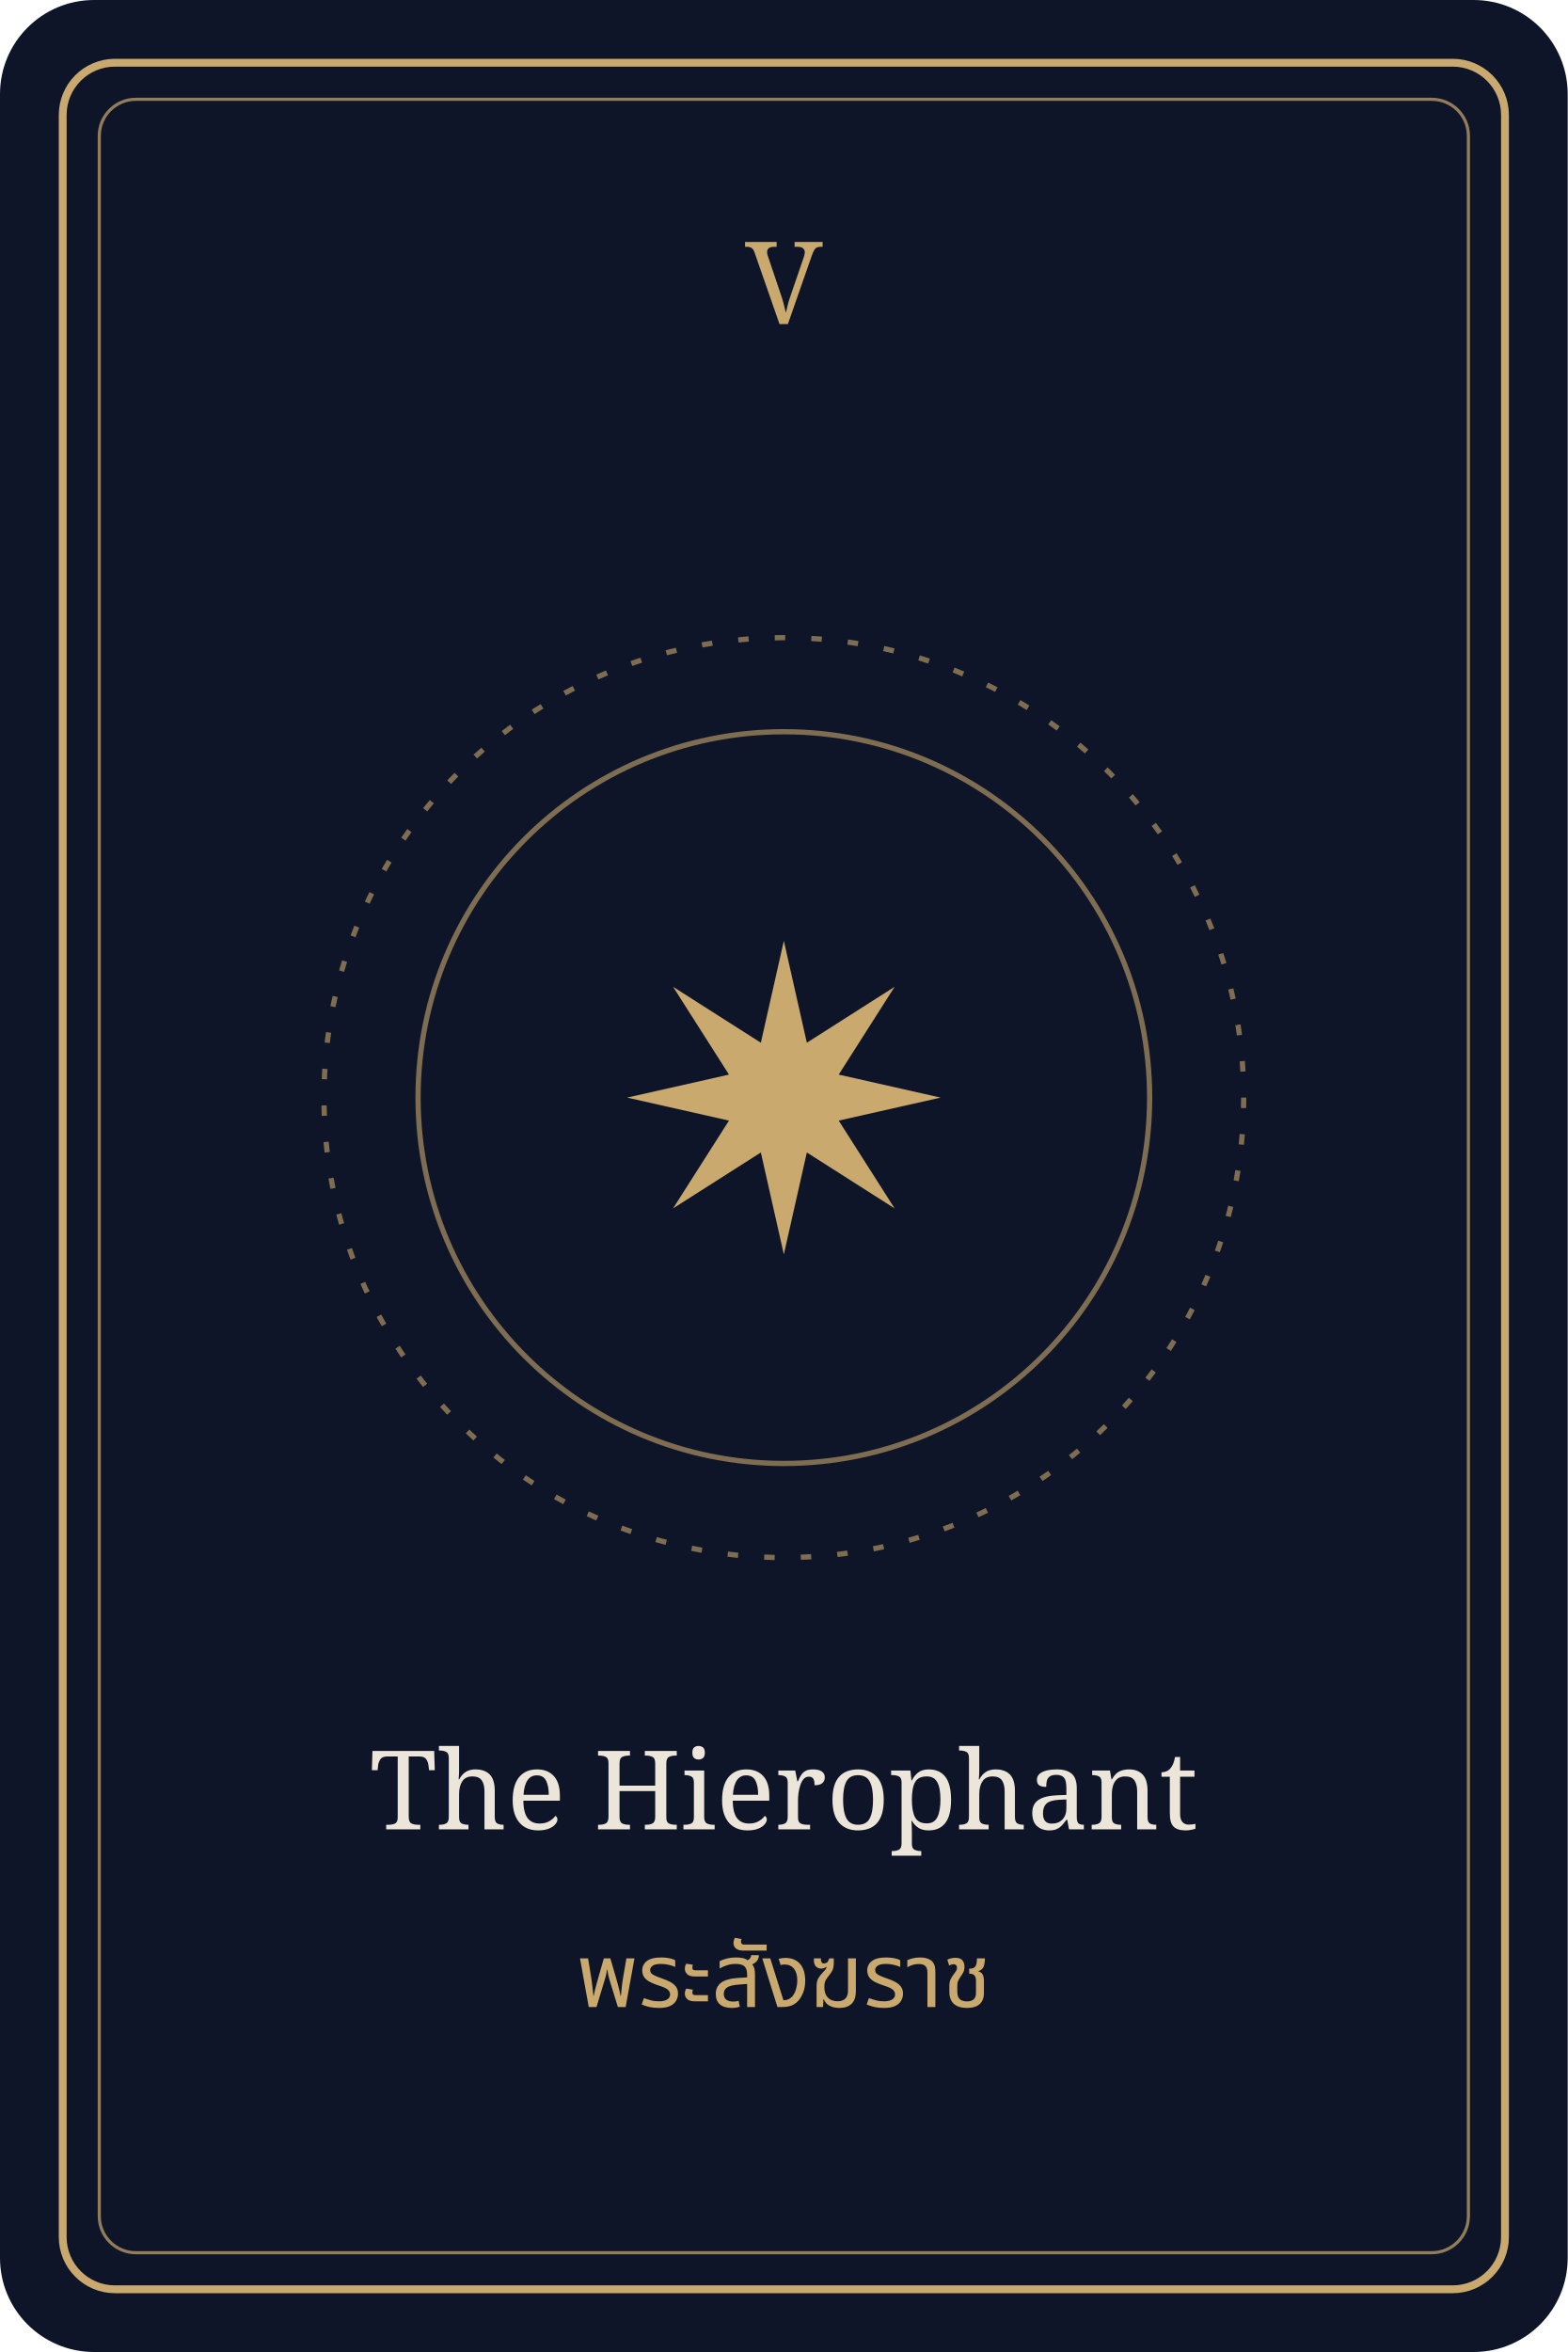
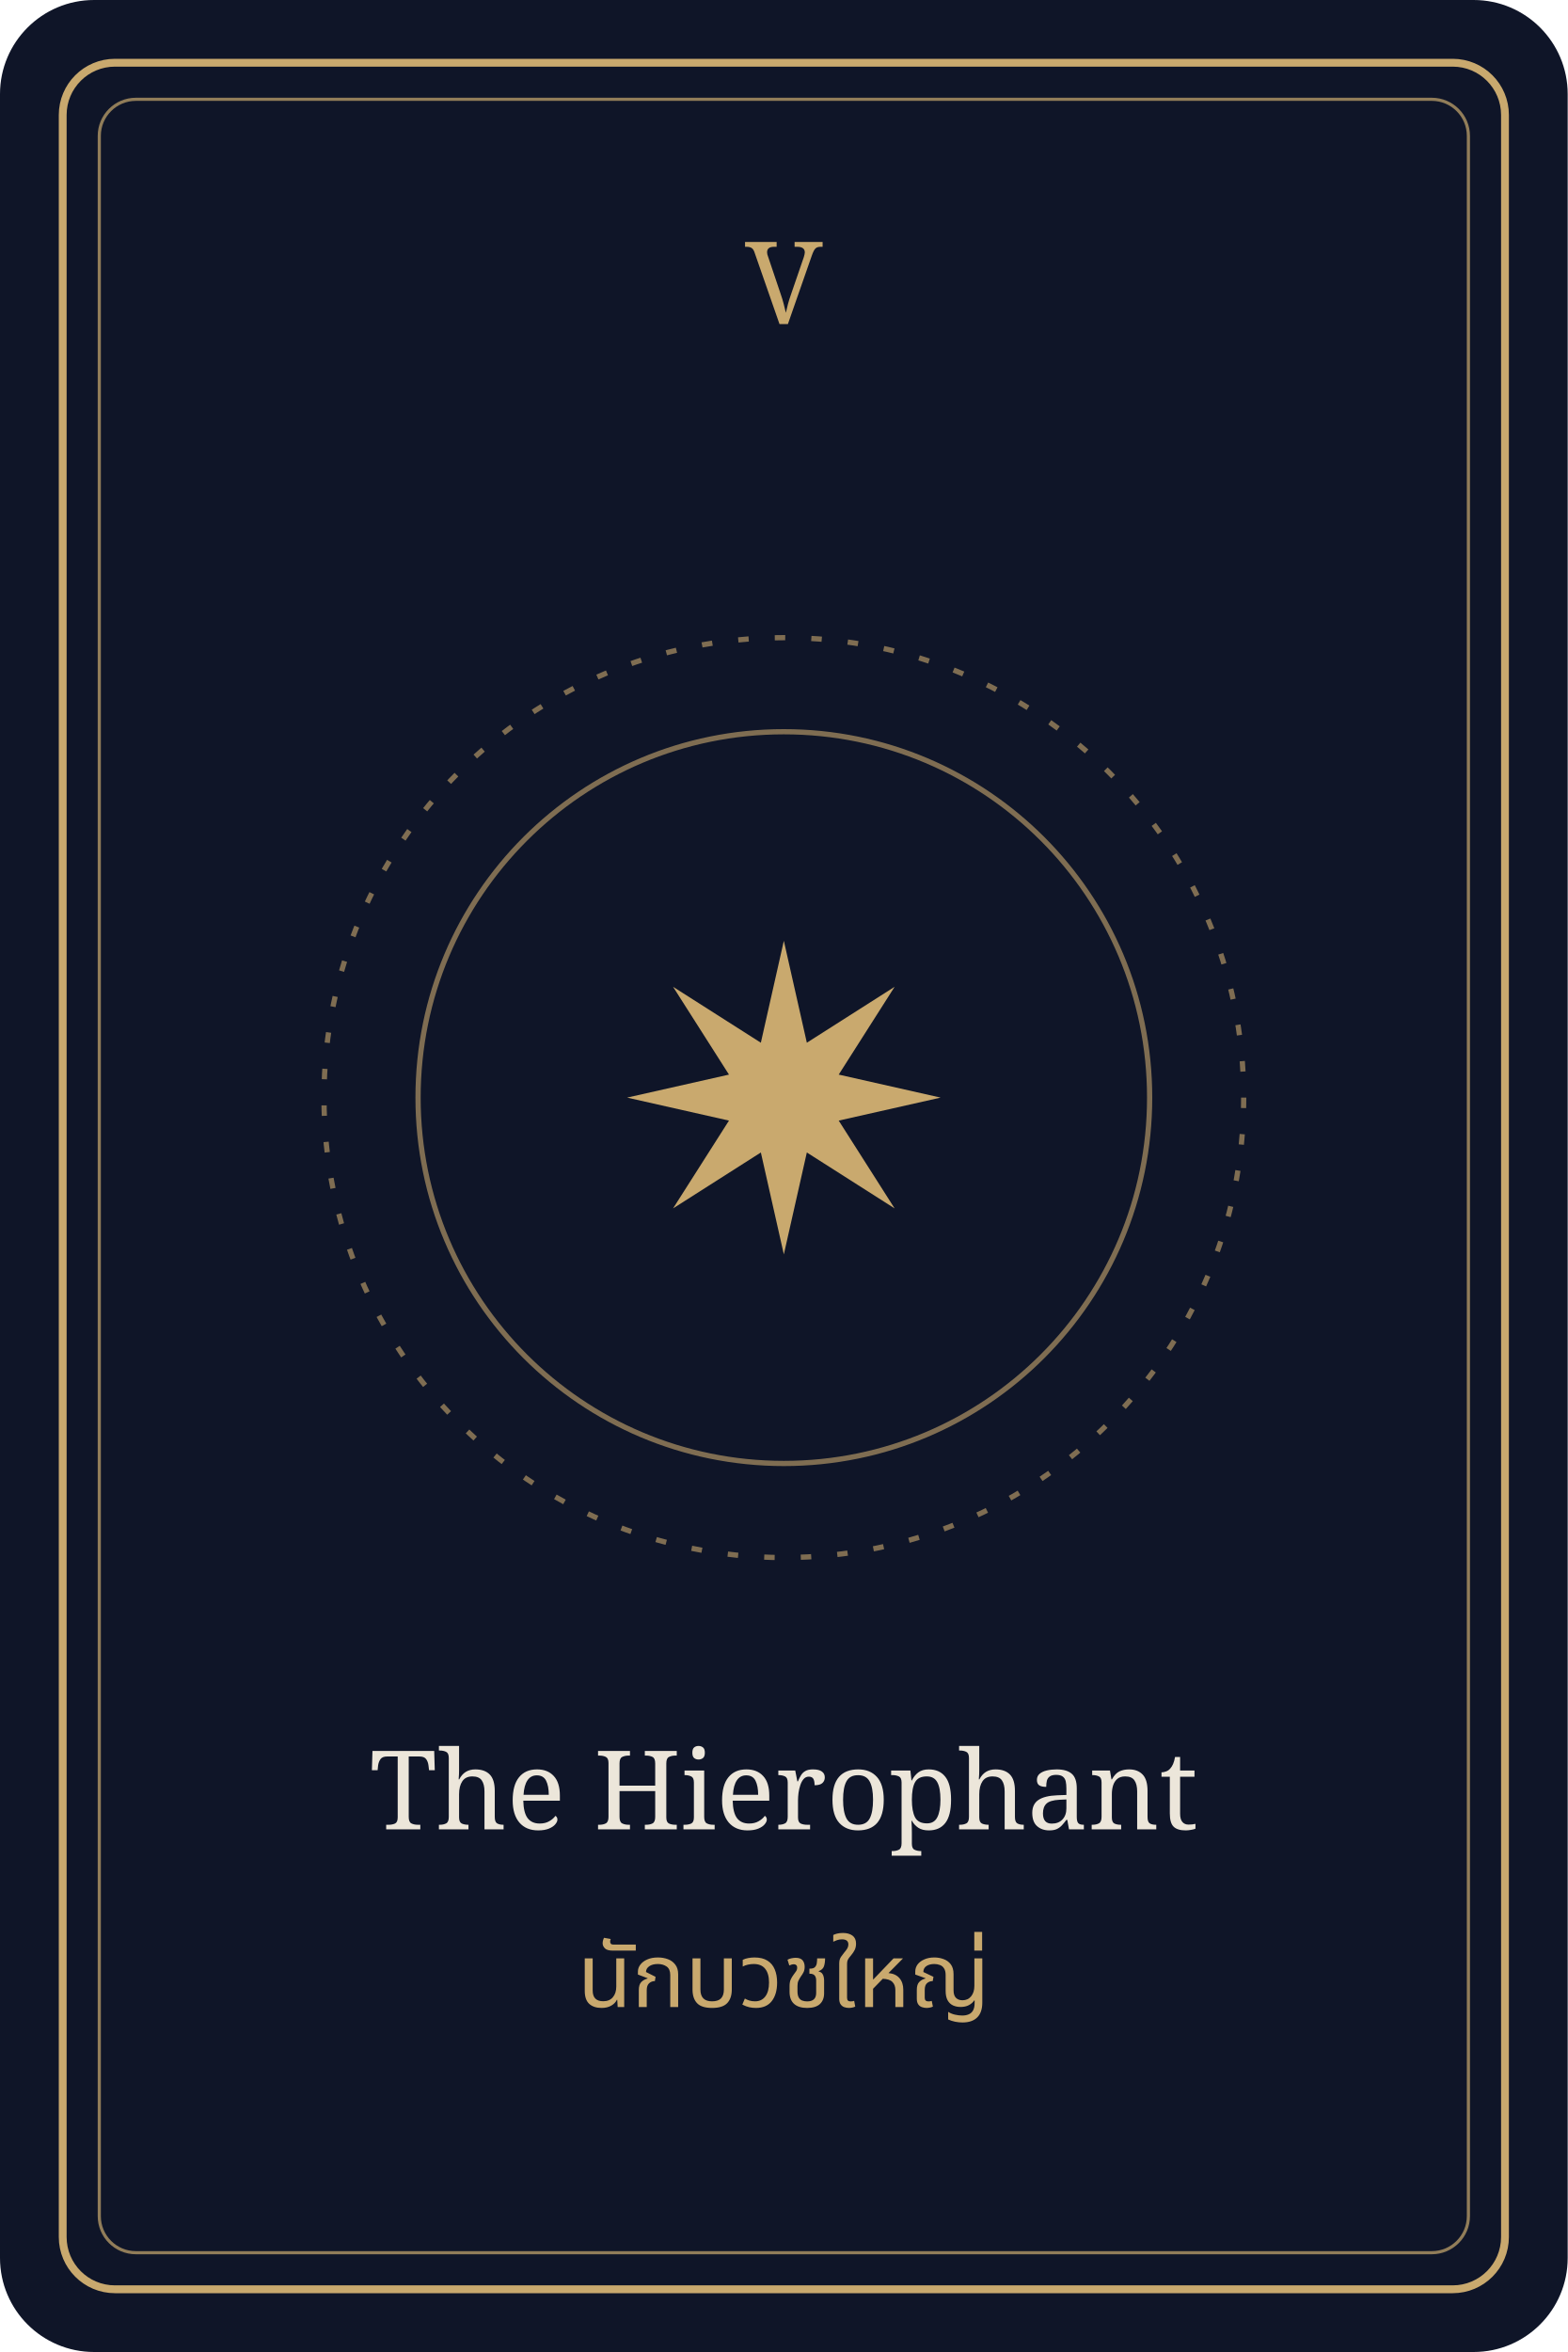
<svg xmlns="http://www.w3.org/2000/svg" viewBox="0 0 300 450">
  <rect width="300" height="450" rx="18" fill="#0f1528" />
  <rect x="12" y="12" width="276" height="426" rx="10" fill="none" stroke="#c9a96e" stroke-width="1.5" />
  <rect x="19" y="19" width="262" height="412" rx="7" fill="none" stroke="#c9a96e" stroke-width=".6" opacity=".7" />
  <text x="150" y="62" text-anchor="middle" fill="#c9a96e" font-family="Georgia,serif" font-size="22" letter-spacing="3">V</text>
  <g fill="none" stroke="#c9a96e" stroke-width="1" opacity=".6">
    <circle cx="150" cy="210" r="70" />
    <circle cx="150" cy="210" r="88" stroke-dasharray="2 5" />
  </g>
  <g fill="#c9a96e">
    <polygon points="150.0,180.0 154.4,199.5 171.2,188.8 160.5,205.6 180.0,210.0 160.5,214.4 171.2,231.2 154.4,220.5 150.0,240.0 145.6,220.5 128.8,231.2 139.5,214.4 120.0,210.0 139.5,205.6 128.8,188.8 145.6,199.5" />
  </g>
  <text x="150" y="350" text-anchor="middle" fill="#ece6da" font-family="Georgia,serif" font-size="21">The Hierophant</text>
-   <text x="150" y="384" text-anchor="middle" fill="#c9a96e" font-family="'Noto Sans Thai','IBM Plex Sans Thai',sans-serif" font-size="17">พระสังฆราช</text>
+   <text x="150" y="384" text-anchor="middle" fill="#c9a96e" font-family="'Noto Sans Thai','IBM Plex Sans Thai',sans-serif" font-size="17">นักบวชใหญ่</text>
</svg>
